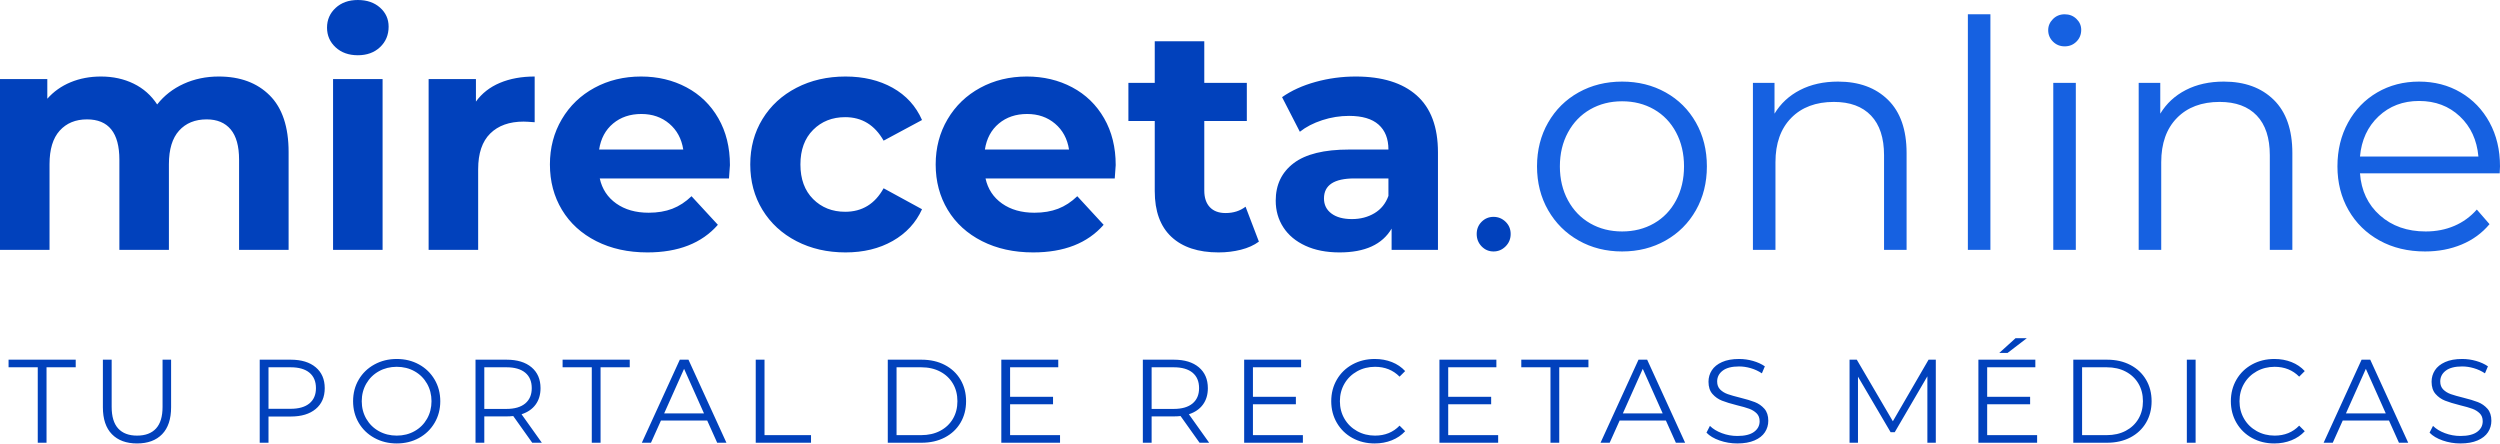
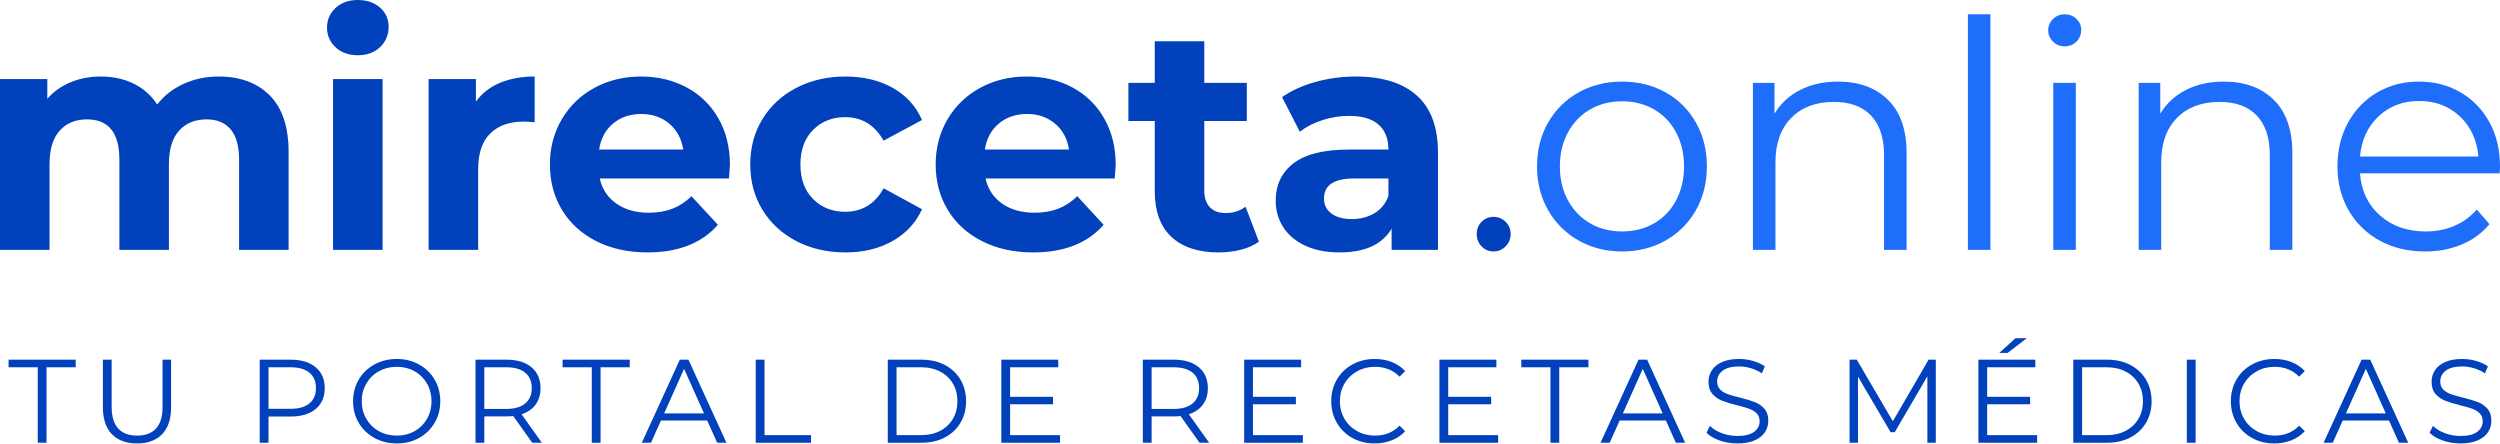
<svg xmlns="http://www.w3.org/2000/svg" xml:space="preserve" width="438.646mm" height="77.806mm" version="1.1" style="shape-rendering:geometricPrecision; text-rendering:geometricPrecision; image-rendering:optimizeQuality; fill-rule:evenodd; clip-rule:evenodd" viewBox="0 0 43850.28 7778.04">
  <defs>
    <style type="text/css">
   
    .fil2 {fill:#0141BC;fill-rule:nonzero}
-     .fil1 {fill:#1661E1;fill-rule:nonzero}
+     .fil1 {fill:#1E6EFB;fill-rule:nonzero}
    .fil0 {fill:#0141BC;fill-rule:nonzero}
   
  </style>
  </defs>
  <g id="Capa_x0020_1">
    <g id="_2981442707120">
      <g>
        <path class="fil0" d="M3837.04 1342.13c374.98,0 672.92,110.45 893.82,331.35 220.91,220.91 331.35,552.26 331.35,994.07l0 1715.25 -868.76 0 0 -1581.6c0,-237.61 -49.19,-414.9 -147.58,-531.84 -98.39,-116.95 -238.53,-175.42 -420.45,-175.42 -204.2,0 -365.7,65.9 -484.5,197.7 -118.81,131.8 -178.21,327.64 -178.21,587.53l0 1503.63 -868.77 0 0 -1581.6c0,-471.51 -189.34,-707.26 -568.04,-707.26 -200.48,0 -360.13,65.9 -478.93,197.7 -118.8,131.8 -178.21,327.64 -178.21,587.53l0 1503.63 -868.76 0 0 -2996.13 829.78 0 0 345.28c111.38,-126.23 247.82,-222.76 409.32,-289.59 161.51,-66.83 338.78,-100.24 531.85,-100.24 211.62,0 402.82,41.77 573.6,125.3 170.78,83.53 308.15,205.12 412.11,364.77 122.52,-155.93 277.52,-276.59 465.01,-361.98 187.49,-85.39 392.61,-128.09 615.38,-128.09zm2004.84 44.55l868.76 0 0 2996.13 -868.76 0 0 -2996.13zm434.38 -417.67c-159.65,0 -289.59,-46.4 -389.83,-139.22 -100.24,-92.81 -150.36,-207.9 -150.36,-345.28 0,-137.37 50.12,-252.46 150.36,-345.28 100.25,-92.81 230.19,-139.22 389.83,-139.22 159.65,0 289.59,44.56 389.83,133.66 100.24,89.1 150.36,200.48 150.36,334.14 0,144.79 -50.12,264.52 -150.36,359.2 -100.25,94.67 -230.19,142 -389.83,142zm2071.67 813.08c103.96,-144.79 244.11,-254.32 420.46,-328.57 176.34,-74.25 379.62,-111.37 609.8,-111.37l0 801.93c-96.53,-7.42 -161.5,-11.14 -194.92,-11.14 -248.75,0 -443.67,69.62 -584.74,208.84 -141.08,139.22 -211.63,348.06 -211.63,626.51l0 1414.53 -868.76 0 0 -2996.13 829.78 0 0 395.4zm4455.2 1113.8c0,11.15 -5.58,89.11 -16.71,233.9l-2266.58 0c40.85,185.63 137.38,332.28 289.6,439.95 152.21,107.66 341.56,161.51 568.04,161.51 155.93,0 294.22,-23.21 414.89,-69.62 120.66,-46.4 232.97,-119.73 336.93,-219.98l462.22 501.22c-282.16,322.99 -694.26,484.5 -1236.32,484.5 -337.85,0 -636.71,-65.9 -896.61,-197.71 -259.89,-131.8 -460.37,-314.65 -601.44,-548.54 -141.08,-233.9 -211.62,-499.36 -211.62,-796.37 0,-293.29 69.61,-557.83 208.83,-793.58 139.22,-235.75 330.43,-419.53 573.6,-551.33 243.18,-131.8 515.13,-197.7 815.86,-197.7 293.29,0 558.76,63.11 796.36,189.35 237.61,126.23 424.17,307.22 559.69,542.97 135.52,235.75 203.27,509.56 203.27,821.42zm-1553.75 -896.61c-196.78,0 -361.98,55.69 -495.64,167.08 -133.66,111.37 -215.34,263.59 -245.04,456.65l1475.79 0c-29.7,-189.34 -111.38,-340.63 -245.04,-453.87 -133.66,-113.23 -297.01,-169.85 -490.07,-169.85zm3580.87 2428.09c-319.29,0 -606.09,-65.9 -860.41,-197.71 -254.32,-131.8 -452.94,-314.65 -595.89,-548.54 -142.93,-233.9 -214.4,-499.36 -214.4,-796.37 0,-297.01 71.47,-562.47 214.4,-796.36 142.94,-233.9 341.57,-416.75 595.89,-548.55 254.32,-131.8 541.12,-197.7 860.41,-197.7 315.58,0 591.24,65.9 826.99,197.7 235.76,131.8 407.47,320.22 515.13,565.26l-673.84 361.98c-155.94,-274.74 -380.56,-412.11 -673.85,-412.11 -226.48,0 -413.97,74.26 -562.47,222.76 -148.51,148.51 -222.77,350.85 -222.77,607.02 0,256.18 74.26,458.52 222.77,607.02 148.5,148.51 335.99,222.76 562.47,222.76 297.01,0 521.63,-137.37 673.85,-412.11l673.84 367.56c-107.66,237.6 -279.37,423.24 -515.13,556.9 -235.75,133.66 -511.41,200.48 -826.99,200.48zm4739.22 -1531.48c0,11.15 -5.58,89.11 -16.71,233.9l-2266.58 0c40.85,185.63 137.38,332.28 289.6,439.95 152.21,107.66 341.56,161.51 568.04,161.51 155.93,0 294.22,-23.21 414.89,-69.62 120.66,-46.4 232.97,-119.73 336.93,-219.98l462.22 501.22c-282.16,322.99 -694.26,484.5 -1236.32,484.5 -337.85,0 -636.71,-65.9 -896.61,-197.71 -259.89,-131.8 -460.37,-314.65 -601.44,-548.54 -141.08,-233.9 -211.62,-499.36 -211.62,-796.37 0,-293.29 69.61,-557.83 208.83,-793.58 139.22,-235.75 330.43,-419.53 573.6,-551.33 243.18,-131.8 515.13,-197.7 815.86,-197.7 293.29,0 558.76,63.11 796.36,189.35 237.61,126.23 424.17,307.22 559.69,542.97 135.52,235.75 203.27,509.56 203.27,821.42zm-1553.75 -896.61c-196.78,0 -361.98,55.69 -495.64,167.08 -133.66,111.37 -215.34,263.59 -245.04,456.65l1475.79 0c-29.7,-189.34 -111.38,-340.63 -245.04,-453.87 -133.66,-113.23 -297.01,-169.85 -490.07,-169.85zm4065.37 2238.74c-85.39,63.11 -190.28,110.45 -314.65,142 -124.38,31.56 -255.25,47.34 -392.61,47.34 -356.42,0 -632.08,-90.96 -827,-272.88 -194.92,-181.92 -292.37,-449.23 -292.37,-801.94l0 -1230.75 -462.22 0 0 -668.28 462.22 0 0 -729.53 868.77 0 0 729.53 746.25 0 0 668.28 -746.25 0 0 1219.61c0,126.23 32.49,223.69 97.46,292.37 64.97,68.68 156.86,103.03 275.66,103.03 137.38,0 254.32,-37.13 350.86,-111.38l233.89 612.59zm1698.54 -2895.88c464.09,0 820.5,110.45 1069.25,331.35 248.75,220.91 373.12,554.12 373.12,999.63l0 1709.68 -813.07 0 0 -373.12c-163.36,278.45 -467.8,417.67 -913.32,417.67 -230.19,0 -429.74,-38.99 -598.67,-116.95 -168.93,-77.96 -297.94,-185.63 -387.04,-323 -89.1,-137.37 -133.66,-293.29 -133.66,-467.8 0,-278.45 104.89,-497.49 314.65,-657.14 209.76,-159.65 533.7,-239.47 971.79,-239.47l690.56 0c0,-189.34 -57.55,-335.06 -172.64,-437.16 -115.09,-102.11 -287.73,-153.15 -517.91,-153.15 -159.65,0 -316.51,25.06 -470.59,75.18 -154.07,50.12 -284.95,117.88 -392.61,203.27l-311.86 -607.02c163.36,-115.09 359.19,-204.19 587.53,-267.31 228.33,-63.11 463.15,-94.67 704.47,-94.67zm-66.83 2500.48c148.51,0 280.31,-34.34 395.4,-103.03 115.09,-68.69 196.78,-169.85 245.04,-303.51l0 -306.29 -595.89 0c-356.41,0 -534.63,116.94 -534.63,350.85 0,111.37 43.63,199.56 130.88,264.52 87.24,64.98 206.98,97.46 359.19,97.46zm2483.78 568.04c-81.68,0 -151.29,-29.7 -208.84,-89.1 -57.54,-59.4 -86.32,-131.8 -86.32,-217.19 0,-85.39 28.78,-156.86 86.32,-214.41 57.55,-57.54 127.16,-86.31 208.84,-86.31 81.67,0 152.21,28.77 211.62,86.31 59.4,57.55 89.1,129.02 89.1,214.41 0,85.39 -29.7,157.79 -89.1,217.19 -59.41,59.4 -129.95,89.1 -211.62,89.1z" />
        <path class="fil1" d="M28451.99 4410.65c-282.16,0 -536.48,-64.04 -762.95,-192.13 -226.47,-128.09 -404.68,-305.36 -534.62,-531.84 -129.95,-226.48 -194.92,-482.64 -194.92,-768.52 0,-285.88 64.97,-542.05 194.92,-768.52 129.94,-226.48 308.15,-402.83 534.62,-529.06 226.48,-126.23 480.79,-189.35 762.95,-189.35 282.17,0 536.49,63.12 762.96,189.35 226.47,126.23 403.75,302.58 531.84,529.06 128.09,226.47 192.13,482.64 192.13,768.52 0,285.88 -64.04,542.04 -192.13,768.52 -128.09,226.48 -305.37,403.75 -531.84,531.84 -226.48,128.09 -480.79,192.13 -762.96,192.13zm0 -350.85c207.91,0 394.47,-47.33 559.69,-142 165.22,-94.68 294.23,-229.26 387.04,-403.76 92.82,-174.49 139.22,-373.12 139.22,-595.88 0,-222.77 -46.4,-421.39 -139.22,-595.89 -92.81,-174.49 -221.83,-309.08 -387.04,-403.75 -165.22,-94.68 -351.78,-142.01 -559.69,-142.01 -207.9,0 -394.46,47.33 -559.68,142.01 -165.22,94.67 -295.15,229.26 -389.83,403.75 -94.67,174.49 -142,373.12 -142,595.89 0,222.76 47.33,421.38 142,595.88 94.68,174.5 224.62,309.08 389.83,403.76 165.22,94.67 351.78,142 559.68,142zm3786.93 -2628.56c367.55,0 659.93,106.74 877.11,320.22 217.19,213.48 325.78,524.42 325.78,932.81l0 1698.55 -395.4 0 0 -1659.56c0,-304.44 -76.11,-536.49 -228.33,-696.12 -152.22,-159.65 -369.41,-239.47 -651.57,-239.47 -315.58,0 -565.26,93.75 -749.04,281.24 -183.77,187.49 -275.66,446.44 -275.66,776.88l0 1537.04 -395.4 0 0 -2929.3 378.7 0 0 540.19c107.66,-178.2 257.1,-316.51 448.3,-414.89 191.2,-98.39 413.03,-147.58 665.49,-147.58zm2277.72 -1180.63l395.4 0 0 4132.2 -395.4 0 0 -4132.2zm1498.06 1202.9l395.4 0 0 2929.3 -395.4 0 0 -2929.3zm200.48 -640.43c-81.68,0 -150.36,-27.84 -206.05,-83.53 -55.69,-55.69 -83.53,-122.52 -83.53,-200.48 0,-74.26 27.84,-139.22 83.53,-194.92 55.69,-55.69 124.37,-83.53 206.05,-83.53 81.67,0 150.36,26.91 206.05,80.75 55.69,53.83 83.53,117.87 83.53,192.13 0,81.67 -27.84,150.36 -83.53,206.05 -55.69,55.69 -124.38,83.53 -206.05,83.53zm2790.07 618.16c367.55,0 659.93,106.74 877.11,320.22 217.19,213.48 325.78,524.42 325.78,932.81l0 1698.55 -395.4 0 0 -1659.56c0,-304.44 -76.11,-536.49 -228.33,-696.12 -152.22,-159.65 -369.41,-239.47 -651.57,-239.47 -315.58,0 -565.26,93.75 -749.04,281.24 -183.77,187.49 -275.66,446.44 -275.66,776.88l0 1537.04 -395.4 0 0 -2929.3 378.7 0 0 540.19c107.66,-178.2 257.1,-316.51 448.3,-414.89 191.2,-98.39 413.03,-147.58 665.49,-147.58zm4839.46 1609.44l-2450.36 0c22.28,304.44 139.23,550.41 350.86,737.9 211.62,187.49 478.93,281.23 801.93,281.23 181.92,0 349,-32.48 501.22,-97.46 152.21,-64.97 284.02,-160.57 395.39,-286.8l222.77 256.17c-129.95,155.94 -292.37,274.74 -487.29,356.42 -194.92,81.67 -409.33,122.51 -643.22,122.51 -300.72,0 -567.11,-64.04 -799.15,-192.13 -232.04,-128.09 -413.04,-305.36 -542.97,-531.84 -129.95,-226.48 -194.92,-482.64 -194.92,-768.52 0,-285.88 62.18,-542.05 186.56,-768.52 124.37,-226.48 295.15,-402.83 512.34,-529.06 217.2,-126.23 461.3,-189.35 732.33,-189.35 271.02,0 514.2,63.12 729.53,189.35 215.34,126.23 384.26,301.65 506.79,526.27 122.51,224.62 183.77,481.71 183.77,771.31l-5.57 122.51zm-1414.52 -1269.73c-282.17,0 -518.85,90.03 -710.05,270.09 -191.21,180.07 -299.8,414.9 -325.79,704.48l2077.24 0c-25.99,-289.59 -134.59,-524.41 -325.79,-704.48 -191.2,-180.06 -429.74,-270.09 -715.61,-270.09z" />
      </g>
      <path class="fil2" d="M662.2 6442.11l-511.89 0 0 -133.17 1177.77 0 0 133.17 -511.89 0 0 1323.44 -153.98 0 0 -1323.44zm1741.69 1335.93c-188.66,0 -335.71,-54.1 -441.14,-162.31 -105.44,-108.2 -158.15,-265.66 -158.15,-472.36l0 -834.43 153.98 0 0 828.18c0,169.24 38.15,295.48 114.45,378.72 76.3,83.24 186.58,124.86 330.85,124.86 145.66,0 256.65,-41.62 332.94,-124.86 76.31,-83.23 114.45,-209.47 114.45,-378.72l0 -828.18 149.82 0 0 834.43c0,206.69 -52.37,364.15 -157.11,472.36 -104.74,108.2 -251.44,162.31 -440.11,162.31zm2696.82 -1469.09c185.89,0 331.55,44.39 436.99,133.17 105.43,88.79 158.15,210.86 158.15,366.24 0,155.37 -52.72,277.1 -158.15,365.19 -105.44,88.09 -251.1,132.14 -436.99,132.14l-391.2 0 0 459.87 -153.98 0 0 -1456.61 545.18 0zm-4.16 861.48c144.27,0 254.56,-31.56 330.86,-94.68 76.3,-63.12 114.44,-152.25 114.44,-267.39 0,-117.92 -38.15,-208.43 -114.44,-271.56 -76.31,-63.12 -186.59,-94.68 -330.86,-94.68l-387.04 0 0 728.31 387.04 0zm1862.38 607.61c-144.27,0 -275.02,-32.25 -392.24,-96.76 -117.22,-64.51 -208.78,-152.95 -274.68,-265.31 -65.89,-112.36 -98.84,-238.6 -98.84,-378.72 0,-140.11 32.95,-266.35 98.84,-378.72 65.9,-112.37 157.46,-200.8 274.68,-265.31 117.22,-64.51 247.97,-96.76 392.24,-96.76 144.27,0 274.33,31.9 390.16,95.72 115.83,63.81 207.05,152.25 273.64,265.3 66.59,113.06 99.88,239.65 99.88,379.77 0,140.11 -33.29,266.69 -99.88,379.76 -66.59,113.06 -157.81,201.49 -273.64,265.31 -115.83,63.81 -245.89,95.72 -390.16,95.72zm0 -137.34c115.14,0 219.19,-26.01 312.13,-78.03 92.95,-52.02 165.78,-124.16 218.5,-216.41 52.71,-92.25 79.07,-195.26 79.07,-309.01 0,-113.75 -26.36,-216.76 -79.07,-309.01 -52.72,-92.25 -125.55,-164.4 -218.5,-216.41 -92.94,-52.02 -196.99,-78.03 -312.13,-78.03 -115.14,0 -219.53,26.01 -313.17,78.03 -93.64,52.01 -167.17,124.16 -220.58,216.41 -53.4,92.25 -80.11,195.26 -80.11,309.01 0,113.75 26.71,216.76 80.11,309.01 53.41,92.25 126.94,164.39 220.58,216.41 93.64,52.02 198.03,78.03 313.17,78.03zm2376.37 124.85l-332.94 -468.2c-37.46,4.16 -76.3,6.25 -116.53,6.25l-391.2 0 0 461.95 -153.98 0 0 -1456.61 545.18 0c185.89,0 331.55,44.39 436.99,133.17 105.43,88.79 158.15,210.86 158.15,366.24 0,113.75 -28.79,209.82 -86.36,288.2 -57.57,78.38 -139.76,134.92 -246.58,169.59l355.82 499.41 -168.55 0zm-453.63 -593.05c144.27,0 254.56,-31.91 330.86,-95.72 76.3,-63.82 114.44,-153.29 114.44,-268.43 0,-117.92 -38.15,-208.43 -114.44,-271.56 -76.31,-63.12 -186.59,-94.68 -330.86,-94.68l-387.04 0 0 730.39 387.04 0zm1498.24 -730.39l-511.89 0 0 -133.17 1177.77 0 0 133.17 -511.89 0 0 1323.44 -153.98 0 0 -1323.44zm2024.7 934.32l-811.55 0 -174.79 389.12 -160.23 0 665.88 -1456.61 151.9 0 665.88 1456.61 -162.31 0 -174.79 -389.12zm-56.18 -124.85l-349.6 -782.42 -349.59 782.42 699.18 0zm907.26 -942.63l153.98 0 0 1323.43 815.7 0 0 133.18 -969.68 0 0 -1456.61zm2316.02 0l593.05 0c153.98,0 289.94,30.86 407.85,92.59 117.92,61.74 209.47,147.74 274.68,258.04 65.2,110.28 97.8,236.17 97.8,377.68 0,141.49 -32.6,267.39 -97.8,377.68 -65.21,110.28 -156.76,196.3 -274.68,258.03 -117.91,61.73 -253.87,92.6 -407.85,92.6l-593.05 0 0 -1456.61zm584.72 1323.43c127.63,0 239.3,-25.31 335.02,-75.96 95.72,-50.63 169.94,-120.69 222.66,-210.16 52.71,-89.48 79.07,-192.49 79.07,-309.01 0,-116.53 -26.36,-219.54 -79.07,-309.01 -52.71,-89.48 -126.94,-159.54 -222.66,-210.17 -95.72,-50.63 -207.39,-75.96 -335.02,-75.96l-430.74 0 0 1190.26 430.74 0zm2436.71 0l0 133.18 -1030.02 0 0 -1456.61 998.82 0 0 133.17 -844.84 0 0 518.14 753.27 0 0 131.1 -753.27 0 0 541.02 876.05 0zm2447.12 133.18l-332.94 -468.2c-37.46,4.16 -76.3,6.25 -116.53,6.25l-391.2 0 0 461.95 -153.98 0 0 -1456.61 545.18 0c185.89,0 331.55,44.39 436.99,133.17 105.43,88.79 158.15,210.86 158.15,366.24 0,113.75 -28.79,209.82 -86.36,288.2 -57.57,78.38 -139.76,134.92 -246.58,169.59l355.82 499.41 -168.55 0zm-453.63 -593.05c144.27,0 254.56,-31.91 330.86,-95.72 76.3,-63.82 114.44,-153.29 114.44,-268.43 0,-117.92 -38.15,-208.43 -114.44,-271.56 -76.31,-63.12 -186.59,-94.68 -330.86,-94.68l-387.04 0 0 730.39 387.04 0zm2266.07 459.87l0 133.18 -1030.02 0 0 -1456.61 998.82 0 0 133.17 -844.84 0 0 518.14 753.27 0 0 131.1 -753.27 0 0 541.02 876.05 0zm1258.94 145.66c-144.27,0 -274.33,-31.91 -390.16,-95.72 -115.84,-63.82 -206.7,-152.25 -272.6,-265.31 -65.89,-113.06 -98.84,-239.64 -98.84,-379.76 0,-140.11 32.95,-266.7 98.84,-379.77 65.9,-113.05 157.11,-201.49 273.64,-265.3 116.52,-63.82 246.93,-95.72 391.2,-95.72 108.2,0 208.08,18.03 299.64,54.1 91.56,36.07 169.24,88.78 233.06,158.14l-97.81 97.81c-113.75,-115.14 -257.33,-172.71 -430.74,-172.71 -115.14,0 -219.88,26.35 -314.21,79.07 -94.34,52.71 -168.21,124.85 -221.62,216.41 -53.4,91.56 -80.11,194.22 -80.11,307.97 0,113.75 26.71,216.41 80.11,307.97 53.41,91.56 127.28,163.7 221.62,216.41 94.33,52.71 199.07,79.07 314.21,79.07 174.79,0 318.38,-58.27 430.74,-174.79l97.81 97.8c-63.82,69.36 -141.85,122.42 -234.1,159.19 -92.25,36.76 -192.48,55.14 -300.68,55.14zm2166.19 -145.66l0 133.18 -1030.02 0 0 -1456.61 998.82 0 0 133.17 -844.84 0 0 518.14 753.27 0 0 131.1 -753.27 0 0 541.02 876.05 0zm917.68 -1190.26l-511.89 0 0 -133.17 1177.77 0 0 133.17 -511.89 0 0 1323.44 -153.98 0 0 -1323.44zm2024.7 934.32l-811.55 0 -174.79 389.12 -160.23 0 665.88 -1456.61 151.9 0 665.88 1456.61 -162.31 0 -174.79 -389.12zm-56.18 -124.85l-349.6 -782.42 -349.59 782.42 699.18 0zm1308.87 526.46c-108.2,0 -211.91,-17.34 -311.1,-52.02 -99.19,-34.68 -175.83,-80.46 -229.94,-137.34l60.35 -118.61c52.71,52.71 122.77,95.37 210.16,127.98 87.4,32.6 177.57,48.89 270.52,48.89 130.4,0 228.2,-23.93 293.39,-71.79 65.21,-47.86 97.81,-109.94 97.81,-186.24 0,-58.26 -17.69,-104.74 -53.06,-139.41 -35.38,-34.69 -78.72,-61.39 -130.06,-80.11 -51.32,-18.73 -122.77,-39.2 -214.33,-61.39 -109.59,-27.74 -196.99,-54.45 -262.18,-80.11 -65.21,-25.66 -121.04,-64.85 -167.52,-117.57 -46.47,-52.71 -69.71,-124.16 -69.71,-214.33 0,-73.52 19.42,-140.45 58.26,-200.8 38.85,-60.34 98.5,-108.54 178.96,-144.61 80.45,-36.07 180.34,-54.1 299.64,-54.1 83.23,0 164.74,11.44 244.5,34.33 79.76,22.89 148.78,54.45 207.05,94.68l-52.02 122.77c-61.04,-40.23 -126.24,-70.4 -195.61,-90.51 -69.36,-20.12 -137.34,-30.18 -203.92,-30.18 -127.63,0 -223.7,24.63 -288.21,73.88 -64.5,49.24 -96.76,112.71 -96.76,190.4 0,58.26 17.69,105.09 53.06,140.45 35.38,35.38 79.76,62.43 133.18,81.16 53.41,18.72 125.2,39.19 215.37,61.38 106.82,26.36 193.18,52.37 259.07,78.03 65.9,25.66 121.74,64.51 167.52,116.53 45.78,52.01 68.67,122.42 68.67,211.2 0,73.53 -19.76,140.46 -59.3,200.8 -39.54,60.35 -100.24,108.2 -182.08,143.58 -81.84,35.38 -182.42,53.06 -301.72,53.06zm3481.3 -1469.09l0 1456.61 -147.74 0 0 -1165.29 -572.23 980.09 -72.84 0 -572.23 -973.84 0 1159.04 -147.74 0 0 -1456.61 126.93 0 632.58 1079.97 626.35 -1079.97 126.93 0zm1777.07 1323.43l0 133.18 -1030.02 0 0 -1456.61 998.82 0 0 133.17 -844.84 0 0 518.14 753.27 0 0 131.1 -753.27 0 0 541.02 876.05 0zm-378.72 -1700.08l197.69 0 -337.1 258.04 -145.66 0 285.08 -258.04zm1013.4 376.65l593.05 0c153.98,0 289.94,30.86 407.85,92.59 117.92,61.74 209.47,147.74 274.68,258.04 65.2,110.28 97.8,236.17 97.8,377.68 0,141.49 -32.6,267.39 -97.8,377.68 -65.21,110.28 -156.76,196.3 -274.68,258.03 -117.91,61.73 -253.87,92.6 -407.85,92.6l-593.05 0 0 -1456.61zm584.72 1323.43c127.63,0 239.3,-25.31 335.02,-75.96 95.72,-50.63 169.94,-120.69 222.66,-210.16 52.71,-89.48 79.07,-192.49 79.07,-309.01 0,-116.53 -26.36,-219.54 -79.07,-309.01 -52.71,-89.48 -126.94,-159.54 -222.66,-210.17 -95.72,-50.63 -207.39,-75.96 -335.02,-75.96l-430.74 0 0 1190.26 430.74 0zm1406.68 -1323.43l153.98 0 0 1456.61 -153.98 0 0 -1456.61zm1533.61 1469.09c-144.27,0 -274.33,-31.91 -390.16,-95.72 -115.84,-63.82 -206.7,-152.25 -272.6,-265.31 -65.89,-113.06 -98.84,-239.64 -98.84,-379.76 0,-140.11 32.95,-266.7 98.84,-379.77 65.9,-113.05 157.11,-201.49 273.64,-265.3 116.52,-63.82 246.93,-95.72 391.2,-95.72 108.2,0 208.08,18.03 299.64,54.1 91.56,36.07 169.24,88.78 233.06,158.14l-97.81 97.81c-113.75,-115.14 -257.33,-172.71 -430.74,-172.71 -115.14,0 -219.88,26.35 -314.21,79.07 -94.34,52.71 -168.21,124.85 -221.62,216.41 -53.4,91.56 -80.11,194.22 -80.11,307.97 0,113.75 26.71,216.41 80.11,307.97 53.41,91.56 127.28,163.7 221.62,216.41 94.33,52.71 199.07,79.07 314.21,79.07 174.79,0 318.38,-58.27 430.74,-174.79l97.81 97.8c-63.82,69.36 -141.85,122.42 -234.1,159.19 -92.25,36.76 -192.48,55.14 -300.68,55.14zm2012.22 -401.61l-811.55 0 -174.79 389.12 -160.23 0 665.88 -1456.61 151.9 0 665.88 1456.61 -162.31 0 -174.79 -389.12zm-56.18 -124.85l-349.6 -782.42 -349.59 782.42 699.18 0zm1308.87 526.46c-108.2,0 -211.91,-17.34 -311.1,-52.02 -99.19,-34.68 -175.83,-80.46 -229.94,-137.34l60.35 -118.61c52.71,52.71 122.77,95.37 210.16,127.98 87.4,32.6 177.57,48.89 270.52,48.89 130.4,0 228.2,-23.93 293.39,-71.79 65.21,-47.86 97.81,-109.94 97.81,-186.24 0,-58.26 -17.69,-104.74 -53.06,-139.41 -35.38,-34.69 -78.72,-61.39 -130.06,-80.11 -51.32,-18.73 -122.77,-39.2 -214.33,-61.39 -109.59,-27.74 -196.99,-54.45 -262.18,-80.11 -65.21,-25.66 -121.04,-64.85 -167.52,-117.57 -46.47,-52.71 -69.71,-124.16 -69.71,-214.33 0,-73.52 19.42,-140.45 58.26,-200.8 38.85,-60.34 98.5,-108.54 178.96,-144.61 80.45,-36.07 180.34,-54.1 299.64,-54.1 83.23,0 164.74,11.44 244.5,34.33 79.76,22.89 148.78,54.45 207.05,94.68l-52.02 122.77c-61.04,-40.23 -126.24,-70.4 -195.61,-90.51 -69.36,-20.12 -137.34,-30.18 -203.92,-30.18 -127.63,0 -223.7,24.63 -288.21,73.88 -64.5,49.24 -96.76,112.71 -96.76,190.4 0,58.26 17.69,105.09 53.06,140.45 35.38,35.38 79.76,62.43 133.18,81.16 53.41,18.72 125.2,39.19 215.37,61.38 106.82,26.36 193.18,52.37 259.07,78.03 65.9,25.66 121.74,64.51 167.52,116.53 45.78,52.01 68.67,122.42 68.67,211.2 0,73.53 -19.76,140.46 -59.3,200.8 -39.54,60.35 -100.24,108.2 -182.08,143.58 -81.84,35.38 -182.42,53.06 -301.72,53.06z" />
    </g>
  </g>
</svg>
